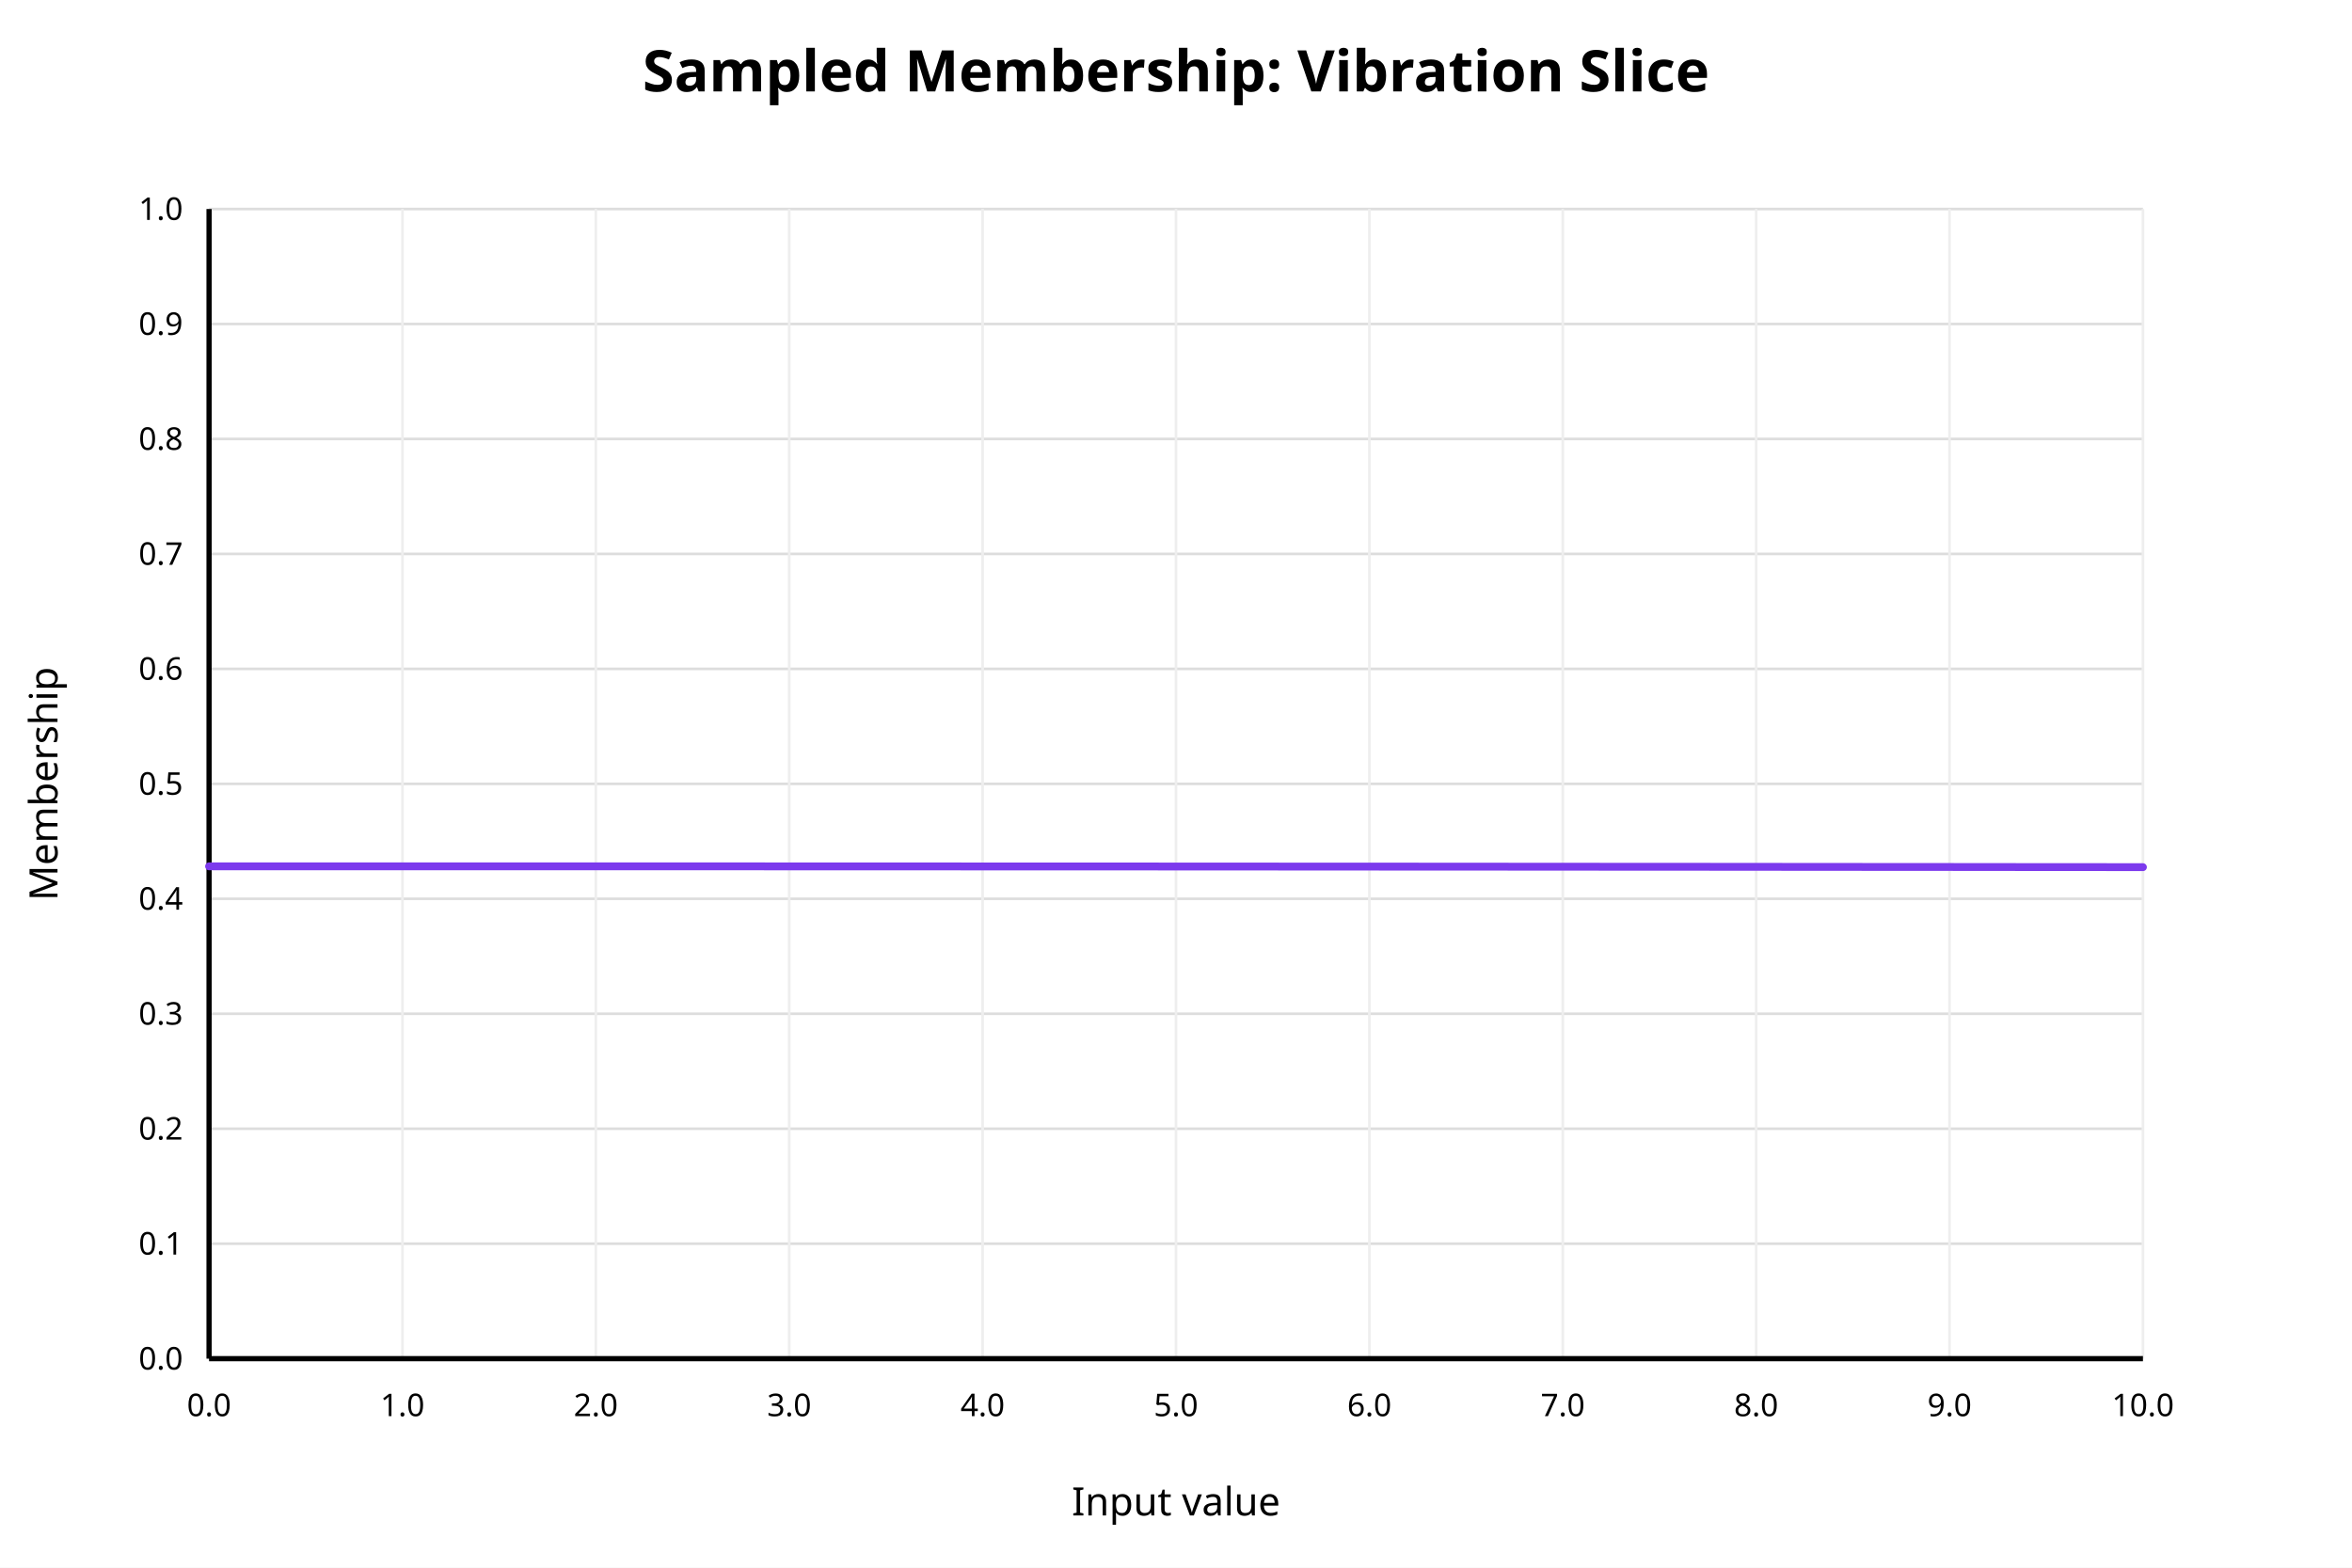
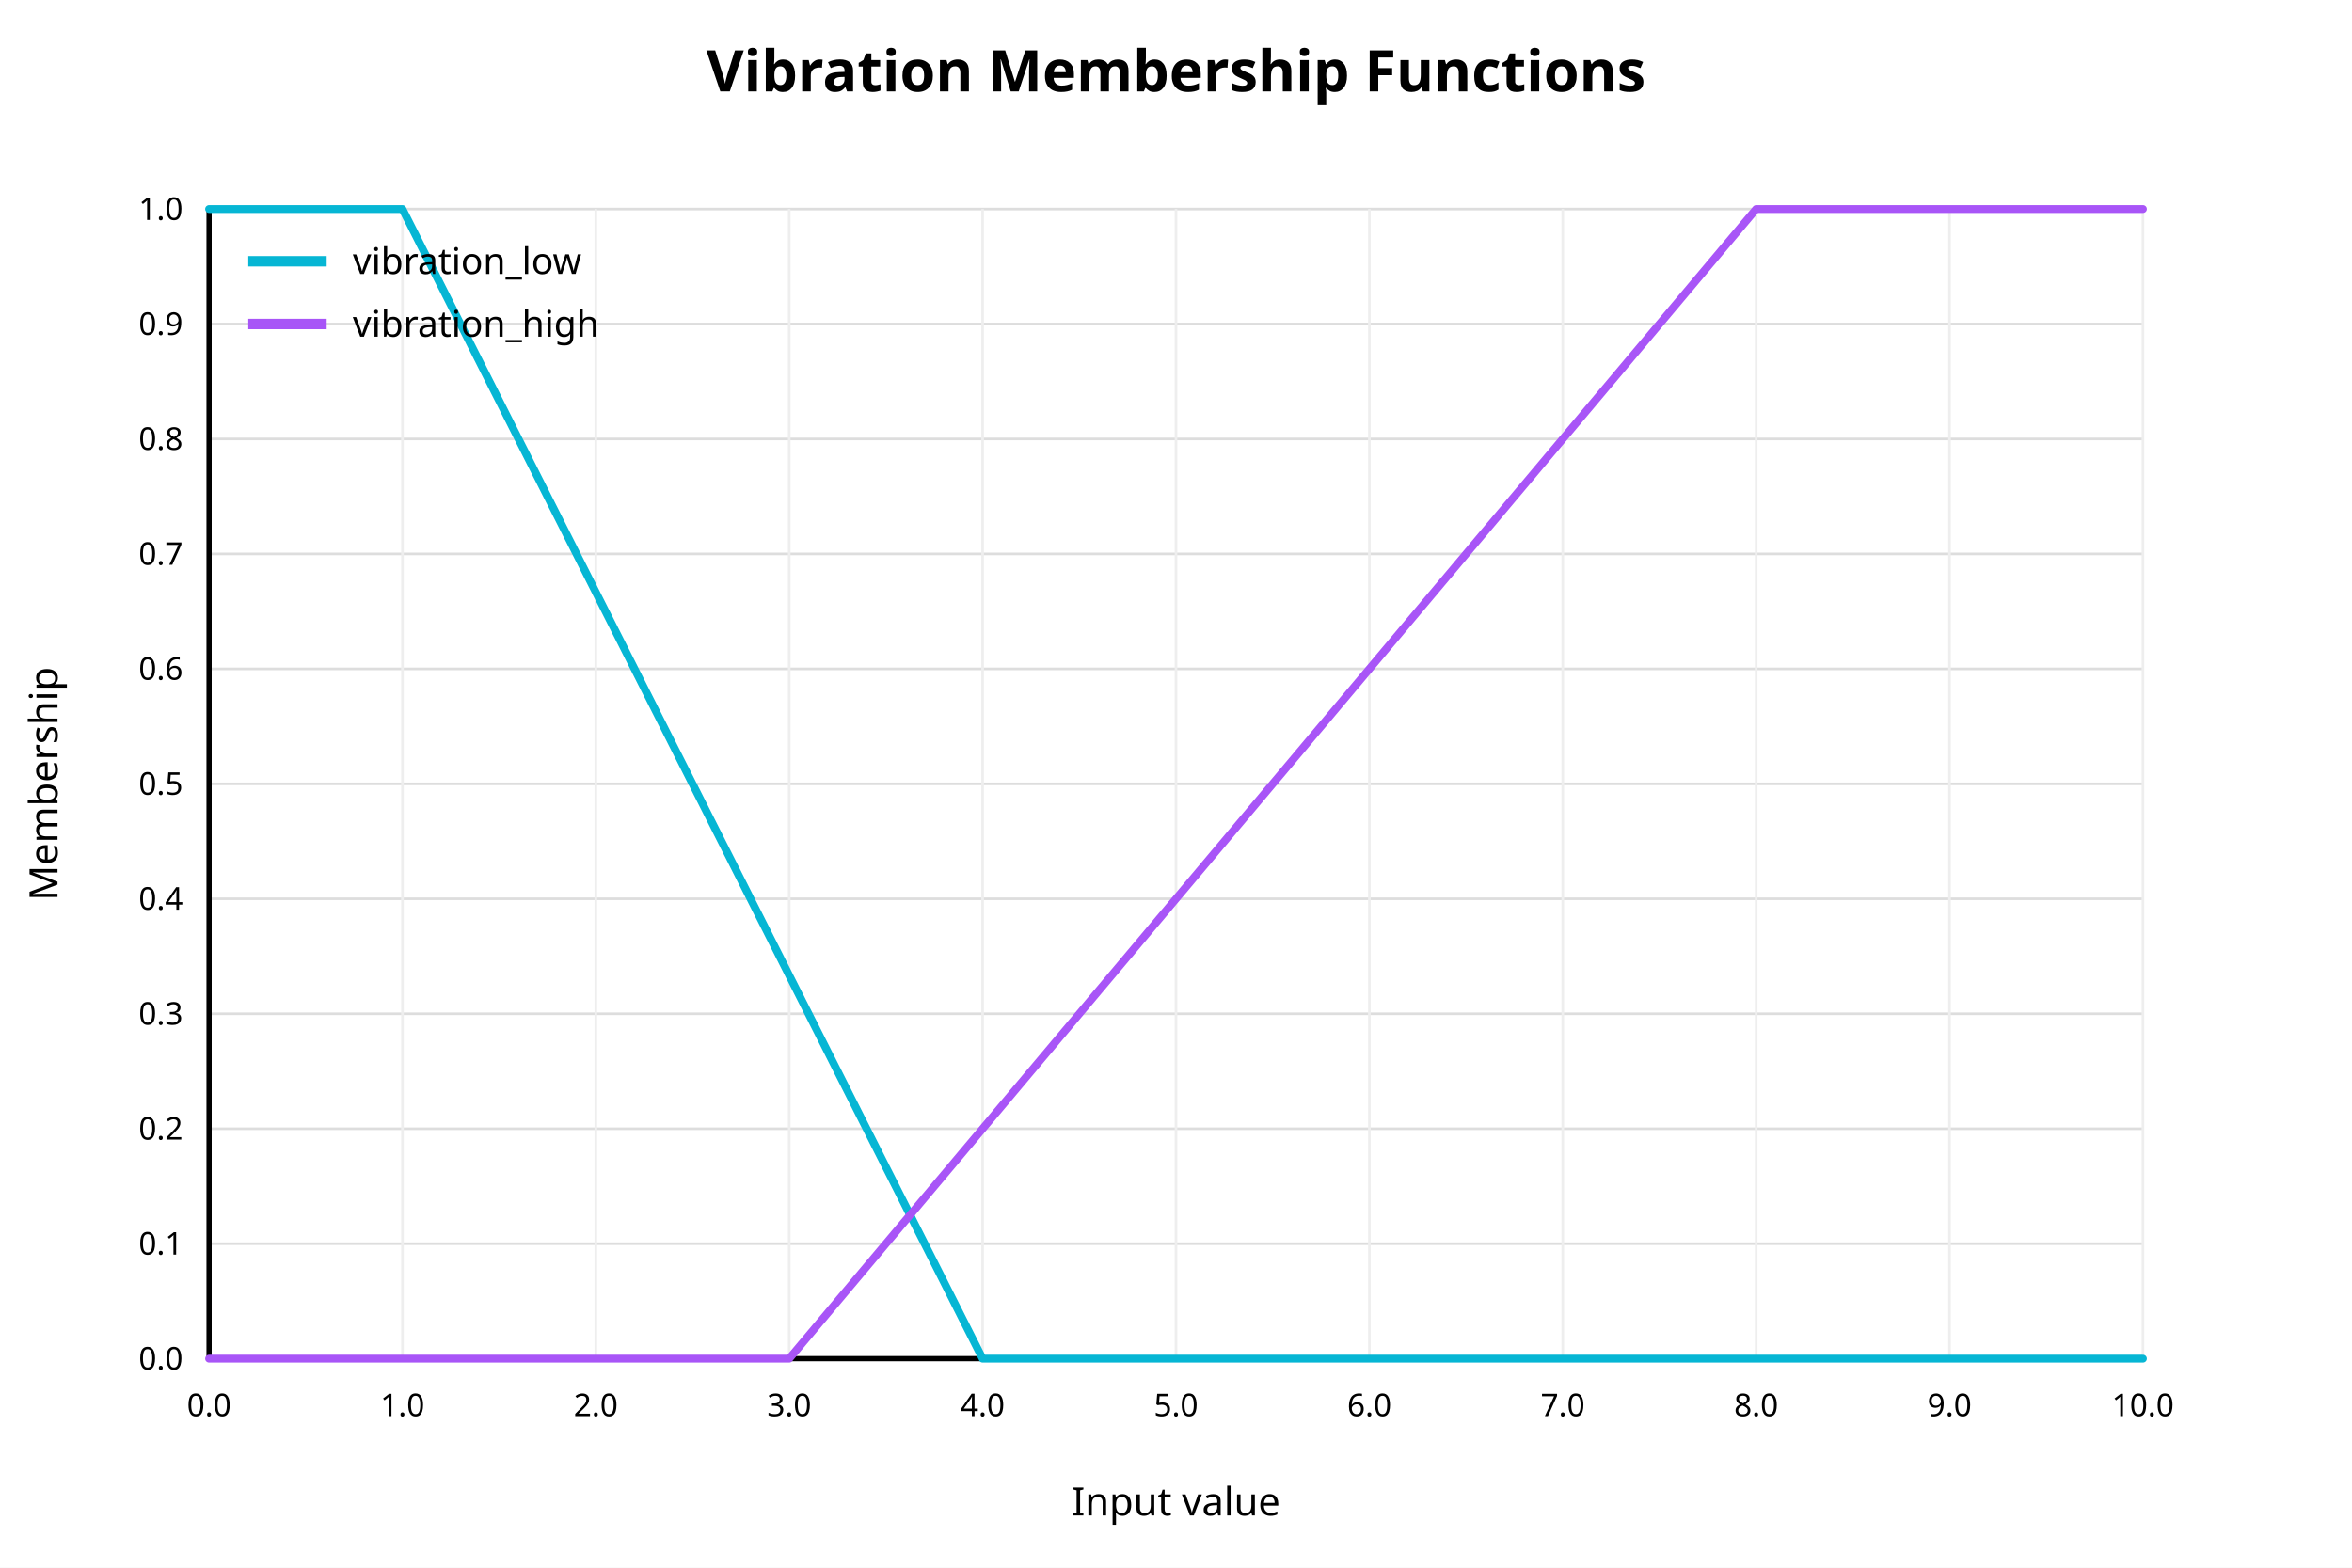
<svg xmlns="http://www.w3.org/2000/svg" width="900" height="600" viewBox="0 0 900 600">
  <rect x="0" y="0" width="900" height="600" fill="white" />
-   <text x="450" y="35" text-anchor="middle" font-family="sans-serif" font-size="22" font-weight="bold" fill="black">Sampled Membership: Vibration Slice</text>
+   <text x="450" y="35" text-anchor="middle" font-family="sans-serif" font-size="22" font-weight="bold" fill="black">Vibration Membership Functions</text>
  <line x1="80" y1="520.00" x2="820" y2="520.00" stroke="#dddddd" stroke-width="1" />
  <text x="70" y="520.00" text-anchor="end" dominant-baseline="middle" font-family="sans-serif" font-size="12" fill="black">0.0</text>
  <line x1="80" y1="476.00" x2="820" y2="476.00" stroke="#dddddd" stroke-width="1" />
  <text x="70" y="476.00" text-anchor="end" dominant-baseline="middle" font-family="sans-serif" font-size="12" fill="black">0.1</text>
  <line x1="80" y1="432.00" x2="820" y2="432.00" stroke="#dddddd" stroke-width="1" />
  <text x="70" y="432.00" text-anchor="end" dominant-baseline="middle" font-family="sans-serif" font-size="12" fill="black">0.2</text>
  <line x1="80" y1="388.00" x2="820" y2="388.00" stroke="#dddddd" stroke-width="1" />
  <text x="70" y="388.00" text-anchor="end" dominant-baseline="middle" font-family="sans-serif" font-size="12" fill="black">0.3</text>
  <line x1="80" y1="344.00" x2="820" y2="344.00" stroke="#dddddd" stroke-width="1" />
  <text x="70" y="344.00" text-anchor="end" dominant-baseline="middle" font-family="sans-serif" font-size="12" fill="black">0.4</text>
  <line x1="80" y1="300.00" x2="820" y2="300.00" stroke="#dddddd" stroke-width="1" />
  <text x="70" y="300.00" text-anchor="end" dominant-baseline="middle" font-family="sans-serif" font-size="12" fill="black">0.5</text>
  <line x1="80" y1="256.00" x2="820" y2="256.00" stroke="#dddddd" stroke-width="1" />
  <text x="70" y="256.00" text-anchor="end" dominant-baseline="middle" font-family="sans-serif" font-size="12" fill="black">0.6</text>
  <line x1="80" y1="212.00" x2="820" y2="212.00" stroke="#dddddd" stroke-width="1" />
  <text x="70" y="212.00" text-anchor="end" dominant-baseline="middle" font-family="sans-serif" font-size="12" fill="black">0.7</text>
  <line x1="80" y1="168.00" x2="820" y2="168.00" stroke="#dddddd" stroke-width="1" />
  <text x="70" y="168.00" text-anchor="end" dominant-baseline="middle" font-family="sans-serif" font-size="12" fill="black">0.8</text>
  <line x1="80" y1="124.00" x2="820" y2="124.00" stroke="#dddddd" stroke-width="1" />
  <text x="70" y="124.00" text-anchor="end" dominant-baseline="middle" font-family="sans-serif" font-size="12" fill="black">0.9</text>
  <line x1="80" y1="80.00" x2="820" y2="80.00" stroke="#dddddd" stroke-width="1" />
  <text x="70" y="80.00" text-anchor="end" dominant-baseline="middle" font-family="sans-serif" font-size="12" fill="black">1.0</text>
  <line x1="80.00" y1="80" x2="80.00" y2="520" stroke="#eeeeee" stroke-width="1" />
  <text x="80.00" y="542" text-anchor="middle" font-family="sans-serif" font-size="12" fill="black">0.0</text>
  <line x1="154.00" y1="80" x2="154.00" y2="520" stroke="#eeeeee" stroke-width="1" />
  <text x="154.00" y="542" text-anchor="middle" font-family="sans-serif" font-size="12" fill="black">1.0</text>
  <line x1="228.00" y1="80" x2="228.00" y2="520" stroke="#eeeeee" stroke-width="1" />
  <text x="228.00" y="542" text-anchor="middle" font-family="sans-serif" font-size="12" fill="black">2.0</text>
  <line x1="302.00" y1="80" x2="302.00" y2="520" stroke="#eeeeee" stroke-width="1" />
  <text x="302.00" y="542" text-anchor="middle" font-family="sans-serif" font-size="12" fill="black">3.0</text>
  <line x1="376.00" y1="80" x2="376.00" y2="520" stroke="#eeeeee" stroke-width="1" />
  <text x="376.00" y="542" text-anchor="middle" font-family="sans-serif" font-size="12" fill="black">4.0</text>
  <line x1="450.00" y1="80" x2="450.00" y2="520" stroke="#eeeeee" stroke-width="1" />
  <text x="450.00" y="542" text-anchor="middle" font-family="sans-serif" font-size="12" fill="black">5.0</text>
  <line x1="524.00" y1="80" x2="524.00" y2="520" stroke="#eeeeee" stroke-width="1" />
  <text x="524.00" y="542" text-anchor="middle" font-family="sans-serif" font-size="12" fill="black">6.0</text>
  <line x1="598.00" y1="80" x2="598.00" y2="520" stroke="#eeeeee" stroke-width="1" />
  <text x="598.00" y="542" text-anchor="middle" font-family="sans-serif" font-size="12" fill="black">7.0</text>
  <line x1="672.00" y1="80" x2="672.00" y2="520" stroke="#eeeeee" stroke-width="1" />
  <text x="672.00" y="542" text-anchor="middle" font-family="sans-serif" font-size="12" fill="black">8.0</text>
  <line x1="746.00" y1="80" x2="746.00" y2="520" stroke="#eeeeee" stroke-width="1" />
  <text x="746.00" y="542" text-anchor="middle" font-family="sans-serif" font-size="12" fill="black">9.0</text>
  <line x1="820.00" y1="80" x2="820.00" y2="520" stroke="#eeeeee" stroke-width="1" />
  <text x="820.00" y="542" text-anchor="middle" font-family="sans-serif" font-size="12" fill="black">10.0</text>
  <line x1="80" y1="520" x2="820" y2="520" stroke="black" stroke-width="2" />
  <line x1="80" y1="80" x2="80" y2="520" stroke="black" stroke-width="2" />
  <text x="450" y="580" text-anchor="middle" font-family="sans-serif" font-size="15" fill="black">Input value</text>
  <text x="22" y="300" text-anchor="middle" font-family="sans-serif" font-size="15" fill="black" transform="rotate(-90 22 300)">Membership</text>
-   <polyline fill="none" stroke="#7c3aed" stroke-width="3" stroke-linejoin="round" stroke-linecap="round" points="80.00,331.57 83.70,331.57 87.40,331.57 91.10,331.57 94.80,331.57 98.50,331.57 102.20,331.57 105.90,331.57 109.60,331.57 113.30,331.57 117.00,331.57 120.70,331.57 124.40,331.57 128.10,331.57 131.80,331.57 135.50,331.57 139.20,331.57 142.90,331.57 146.60,331.57 150.30,331.57 154.00,331.57 157.70,331.57 161.40,331.57 165.10,331.57 168.80,331.57 172.50,331.57 176.20,331.57 179.90,331.57 183.60,331.57 187.30,331.57 191.00,331.57 194.70,331.57 198.40,331.57 202.10,331.57 205.80,331.57 209.50,331.57 213.20,331.57 216.90,331.57 220.60,331.57 224.30,331.57 228.00,331.57 231.70,331.57 235.40,331.57 239.10,331.57 242.80,331.58 246.50,331.58 250.20,331.58 253.90,331.58 257.60,331.58 261.30,331.58 265.00,331.58 268.70,331.58 272.40,331.58 276.10,331.58 279.80,331.58 283.50,331.58 287.20,331.58 290.90,331.58 294.60,331.59 298.30,331.59 302.00,331.59 305.70,331.59 309.40,331.59 313.10,331.59 316.80,331.59 320.50,331.59 324.20,331.59 327.90,331.59 331.60,331.59 335.30,331.60 339.00,331.60 342.70,331.60 346.40,331.60 350.10,331.60 353.80,331.60 357.50,331.60 361.20,331.60 364.90,331.60 368.60,331.61 372.30,331.61 376.00,331.61 379.70,331.61 383.40,331.61 387.10,331.61 390.80,331.61 394.50,331.61 398.20,331.62 401.90,331.62 405.60,331.62 409.30,331.62 413.00,331.62 416.70,331.62 420.40,331.62 424.10,331.63 427.80,331.63 431.50,331.63 435.20,331.63 438.90,331.63 442.60,331.63 446.30,331.64 450.00,331.64 453.70,331.64 457.40,331.64 461.10,331.64 464.80,331.64 468.50,331.65 472.20,331.65 475.90,331.65 479.60,331.65 483.30,331.65 487.00,331.65 490.70,331.66 494.40,331.66 498.10,331.66 501.80,331.66 505.50,331.66 509.20,331.67 512.90,331.67 516.60,331.67 520.30,331.67 524.00,331.67 527.70,331.68 531.40,331.68 535.10,331.68 538.80,331.68 542.50,331.68 546.20,331.69 549.90,331.69 553.60,331.69 557.30,331.69 561.00,331.69 564.70,331.70 568.40,331.70 572.10,331.70 575.80,331.70 579.50,331.71 583.20,331.71 586.90,331.71 590.60,331.71 594.30,331.71 598.00,331.72 601.70,331.72 605.40,331.72 609.10,331.72 612.80,331.73 616.50,331.73 620.20,331.73 623.90,331.73 627.60,331.74 631.30,331.74 635.00,331.74 638.70,331.74 642.40,331.75 646.10,331.75 649.80,331.75 653.50,331.75 657.20,331.76 660.90,331.76 664.60,331.76 668.30,331.76 672.00,331.77 675.70,331.77 679.40,331.77 683.10,331.78 686.80,331.78 690.50,331.78 694.20,331.78 697.90,331.79 701.60,331.79 705.30,331.79 709.00,331.79 712.70,331.80 716.40,331.80 720.10,331.80 723.80,331.81 727.50,331.81 731.20,331.81 734.90,331.82 738.60,331.82 742.30,331.82 746.00,331.82 749.70,331.83 753.40,331.83 757.10,331.83 760.80,331.84 764.50,331.84 768.20,331.84 771.90,331.85 775.60,331.85 779.30,331.85 783.00,331.86 786.70,331.86 790.40,331.86 794.10,331.86 797.80,331.87 801.50,331.87 805.20,331.87 808.90,331.88 812.60,331.88 816.30,331.88 820.00,331.89" />
+   <polyline fill="none" stroke="#06b6d4" stroke-width="3" stroke-linejoin="round" stroke-linecap="round" points="80.00,80.00 87.40,80.00 94.80,80.00 102.20,80.00 109.60,80.00 117.00,80.00 124.40,80.00 131.80,80.00 139.20,80.00 146.60,80.00 154.00,80.00 161.40,94.67 168.80,109.33 176.20,124.00 183.60,138.67 191.00,153.33 198.40,168.00 205.80,182.67 213.20,197.33 220.60,212.00 228.00,226.67 235.40,241.33 242.80,256.00 250.20,270.67 257.60,285.33 265.00,300.00 272.40,314.67 279.80,329.33 287.20,344.00 294.60,358.67 302.00,373.33 309.40,388.00 316.80,402.67 324.20,417.33 331.60,432.00 339.00,446.67 346.40,461.33 353.80,476.00 361.20,490.67 368.60,505.33 376.00,520.00 383.40,520.00 390.80,520.00 398.20,520.00 405.60,520.00 413.00,520.00 420.40,520.00 427.80,520.00 435.20,520.00 442.60,520.00 450.00,520.00 457.40,520.00 464.80,520.00 472.20,520.00 479.60,520.00 487.00,520.00 494.40,520.00 501.80,520.00 509.20,520.00 516.60,520.00 524.00,520.00 531.40,520.00 538.80,520.00 546.20,520.00 553.60,520.00 561.00,520.00 568.40,520.00 575.80,520.00 583.20,520.00 590.60,520.00 598.00,520.00 605.40,520.00 612.80,520.00 620.20,520.00 627.60,520.00 635.00,520.00 642.40,520.00 649.80,520.00 657.20,520.00 664.60,520.00 672.00,520.00 679.40,520.00 686.80,520.00 694.20,520.00 701.60,520.00 709.00,520.00 716.40,520.00 723.80,520.00 731.20,520.00 738.60,520.00 746.00,520.00 753.40,520.00 760.80,520.00 768.20,520.00 775.60,520.00 783.00,520.00 790.40,520.00 797.80,520.00 805.20,520.00 812.60,520.00 820.00,520.00" />
+   <line x1="95" y1="100" x2="125" y2="100" stroke="#06b6d4" stroke-width="4" />
+   <text x="135" y="100" dominant-baseline="middle" font-family="sans-serif" font-size="14" fill="black">vibration_low</text>
+   <polyline fill="none" stroke="#a855f7" stroke-width="3" stroke-linejoin="round" stroke-linecap="round" points="80.00,520.00 87.40,520.00 94.80,520.00 102.20,520.00 109.60,520.00 117.00,520.00 124.40,520.00 131.80,520.00 139.20,520.00 146.60,520.00 154.00,520.00 161.40,520.00 168.80,520.00 176.20,520.00 183.60,520.00 191.00,520.00 198.40,520.00 205.80,520.00 213.20,520.00 220.60,520.00 228.00,520.00 235.40,520.00 242.80,520.00 250.20,520.00 257.60,520.00 265.00,520.00 272.40,520.00 279.80,520.00 287.20,520.00 294.60,520.00 302.00,520.00 309.40,511.20 316.80,502.40 324.20,493.60 331.60,484.80 339.00,476.00 346.40,467.20 353.80,458.40 361.20,449.60 368.60,440.80 376.00,432.00 383.40,423.20 390.80,414.40 398.20,405.60 405.60,396.80 413.00,388.00 420.40,379.20 427.80,370.40 435.20,361.60 442.60,352.80 450.00,344.00 457.40,335.20 464.80,326.40 472.20,317.60 479.60,308.80 487.00,300.00 494.40,291.20 501.80,282.40 509.20,273.60 516.60,264.80 524.00,256.00 531.40,247.20 538.80,238.40 546.20,229.60 553.60,220.80 561.00,212.00 568.40,203.20 575.80,194.40 583.20,185.60 590.60,176.80 598.00,168.00 605.40,159.20 612.80,150.40 620.20,141.60 627.60,132.80 635.00,124.00 642.40,115.20 649.80,106.40 657.20,97.60 664.60,88.80 672.00,80.00 679.40,80.00 686.80,80.00 694.20,80.00 701.60,80.00 709.00,80.00 716.40,80.00 723.80,80.00 731.20,80.00 738.60,80.00 746.00,80.00 753.40,80.00 760.80,80.00 768.20,80.00 775.60,80.00 783.00,80.00 790.40,80.00 797.80,80.00 805.20,80.00 812.60,80.00 820.00,80.00" />
+   <line x1="95" y1="124" x2="125" y2="124" stroke="#a855f7" stroke-width="4" />
+   <text x="135" y="124" dominant-baseline="middle" font-family="sans-serif" font-size="14" fill="black">vibration_high</text>
</svg>
